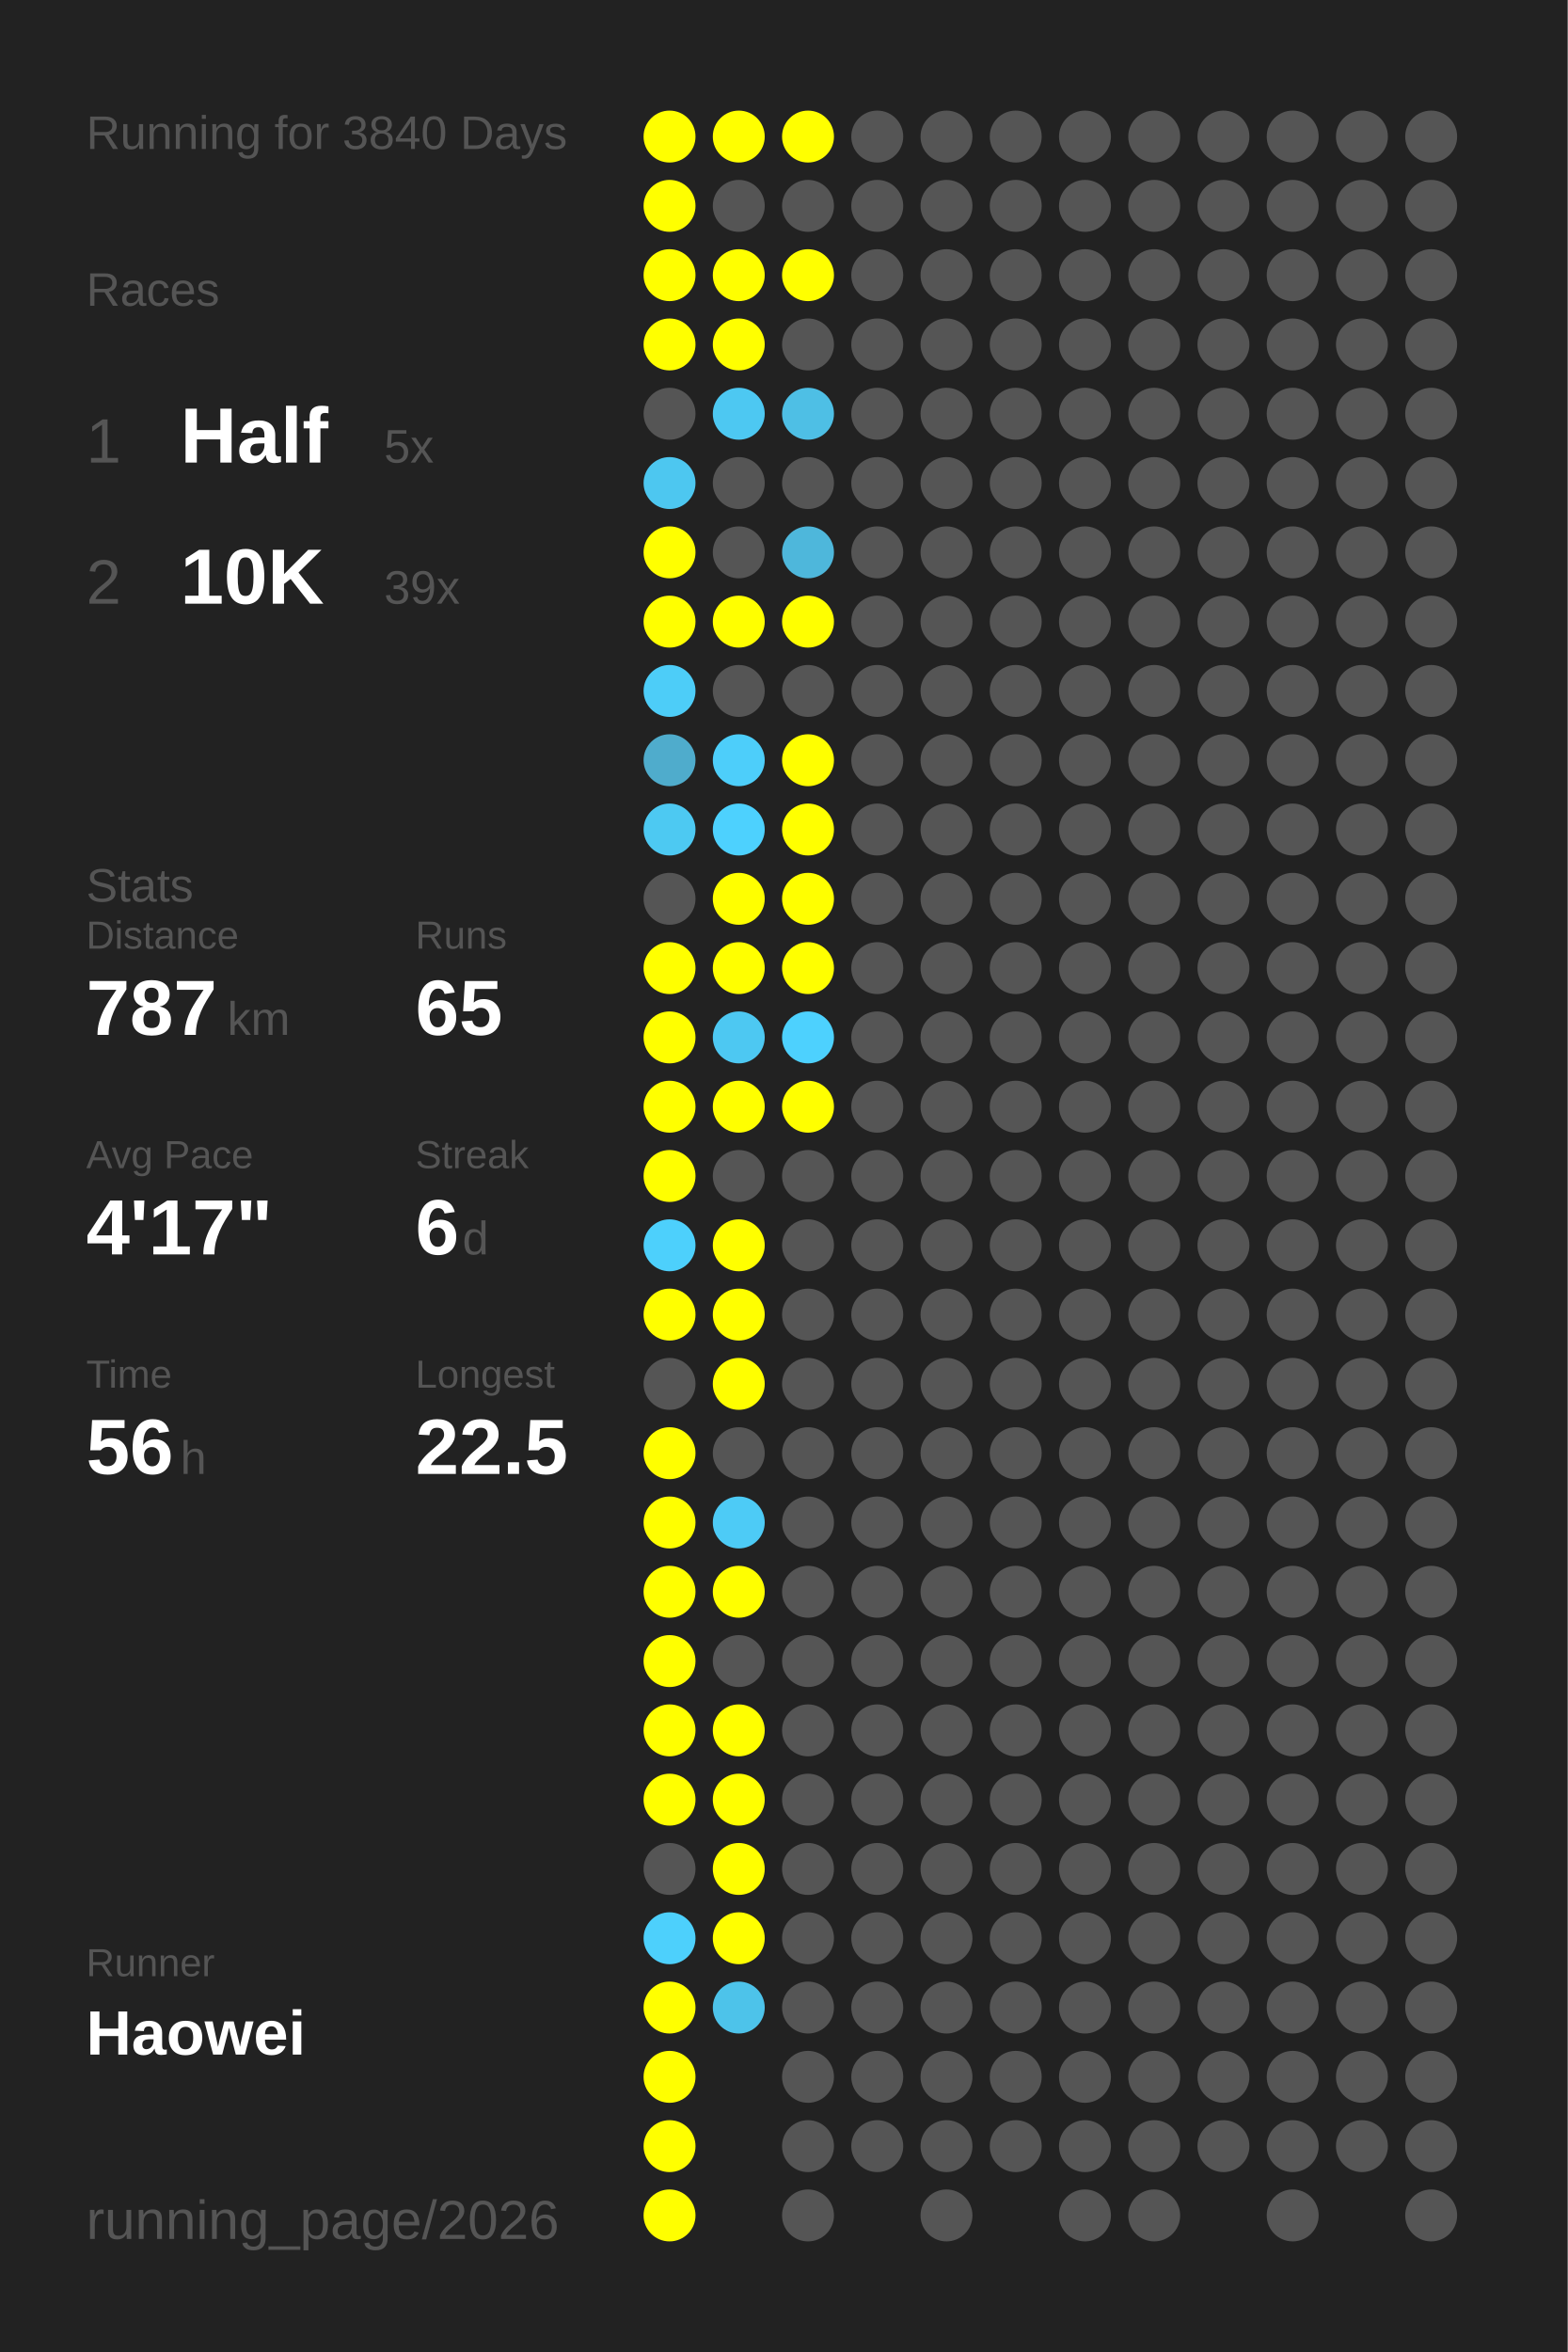
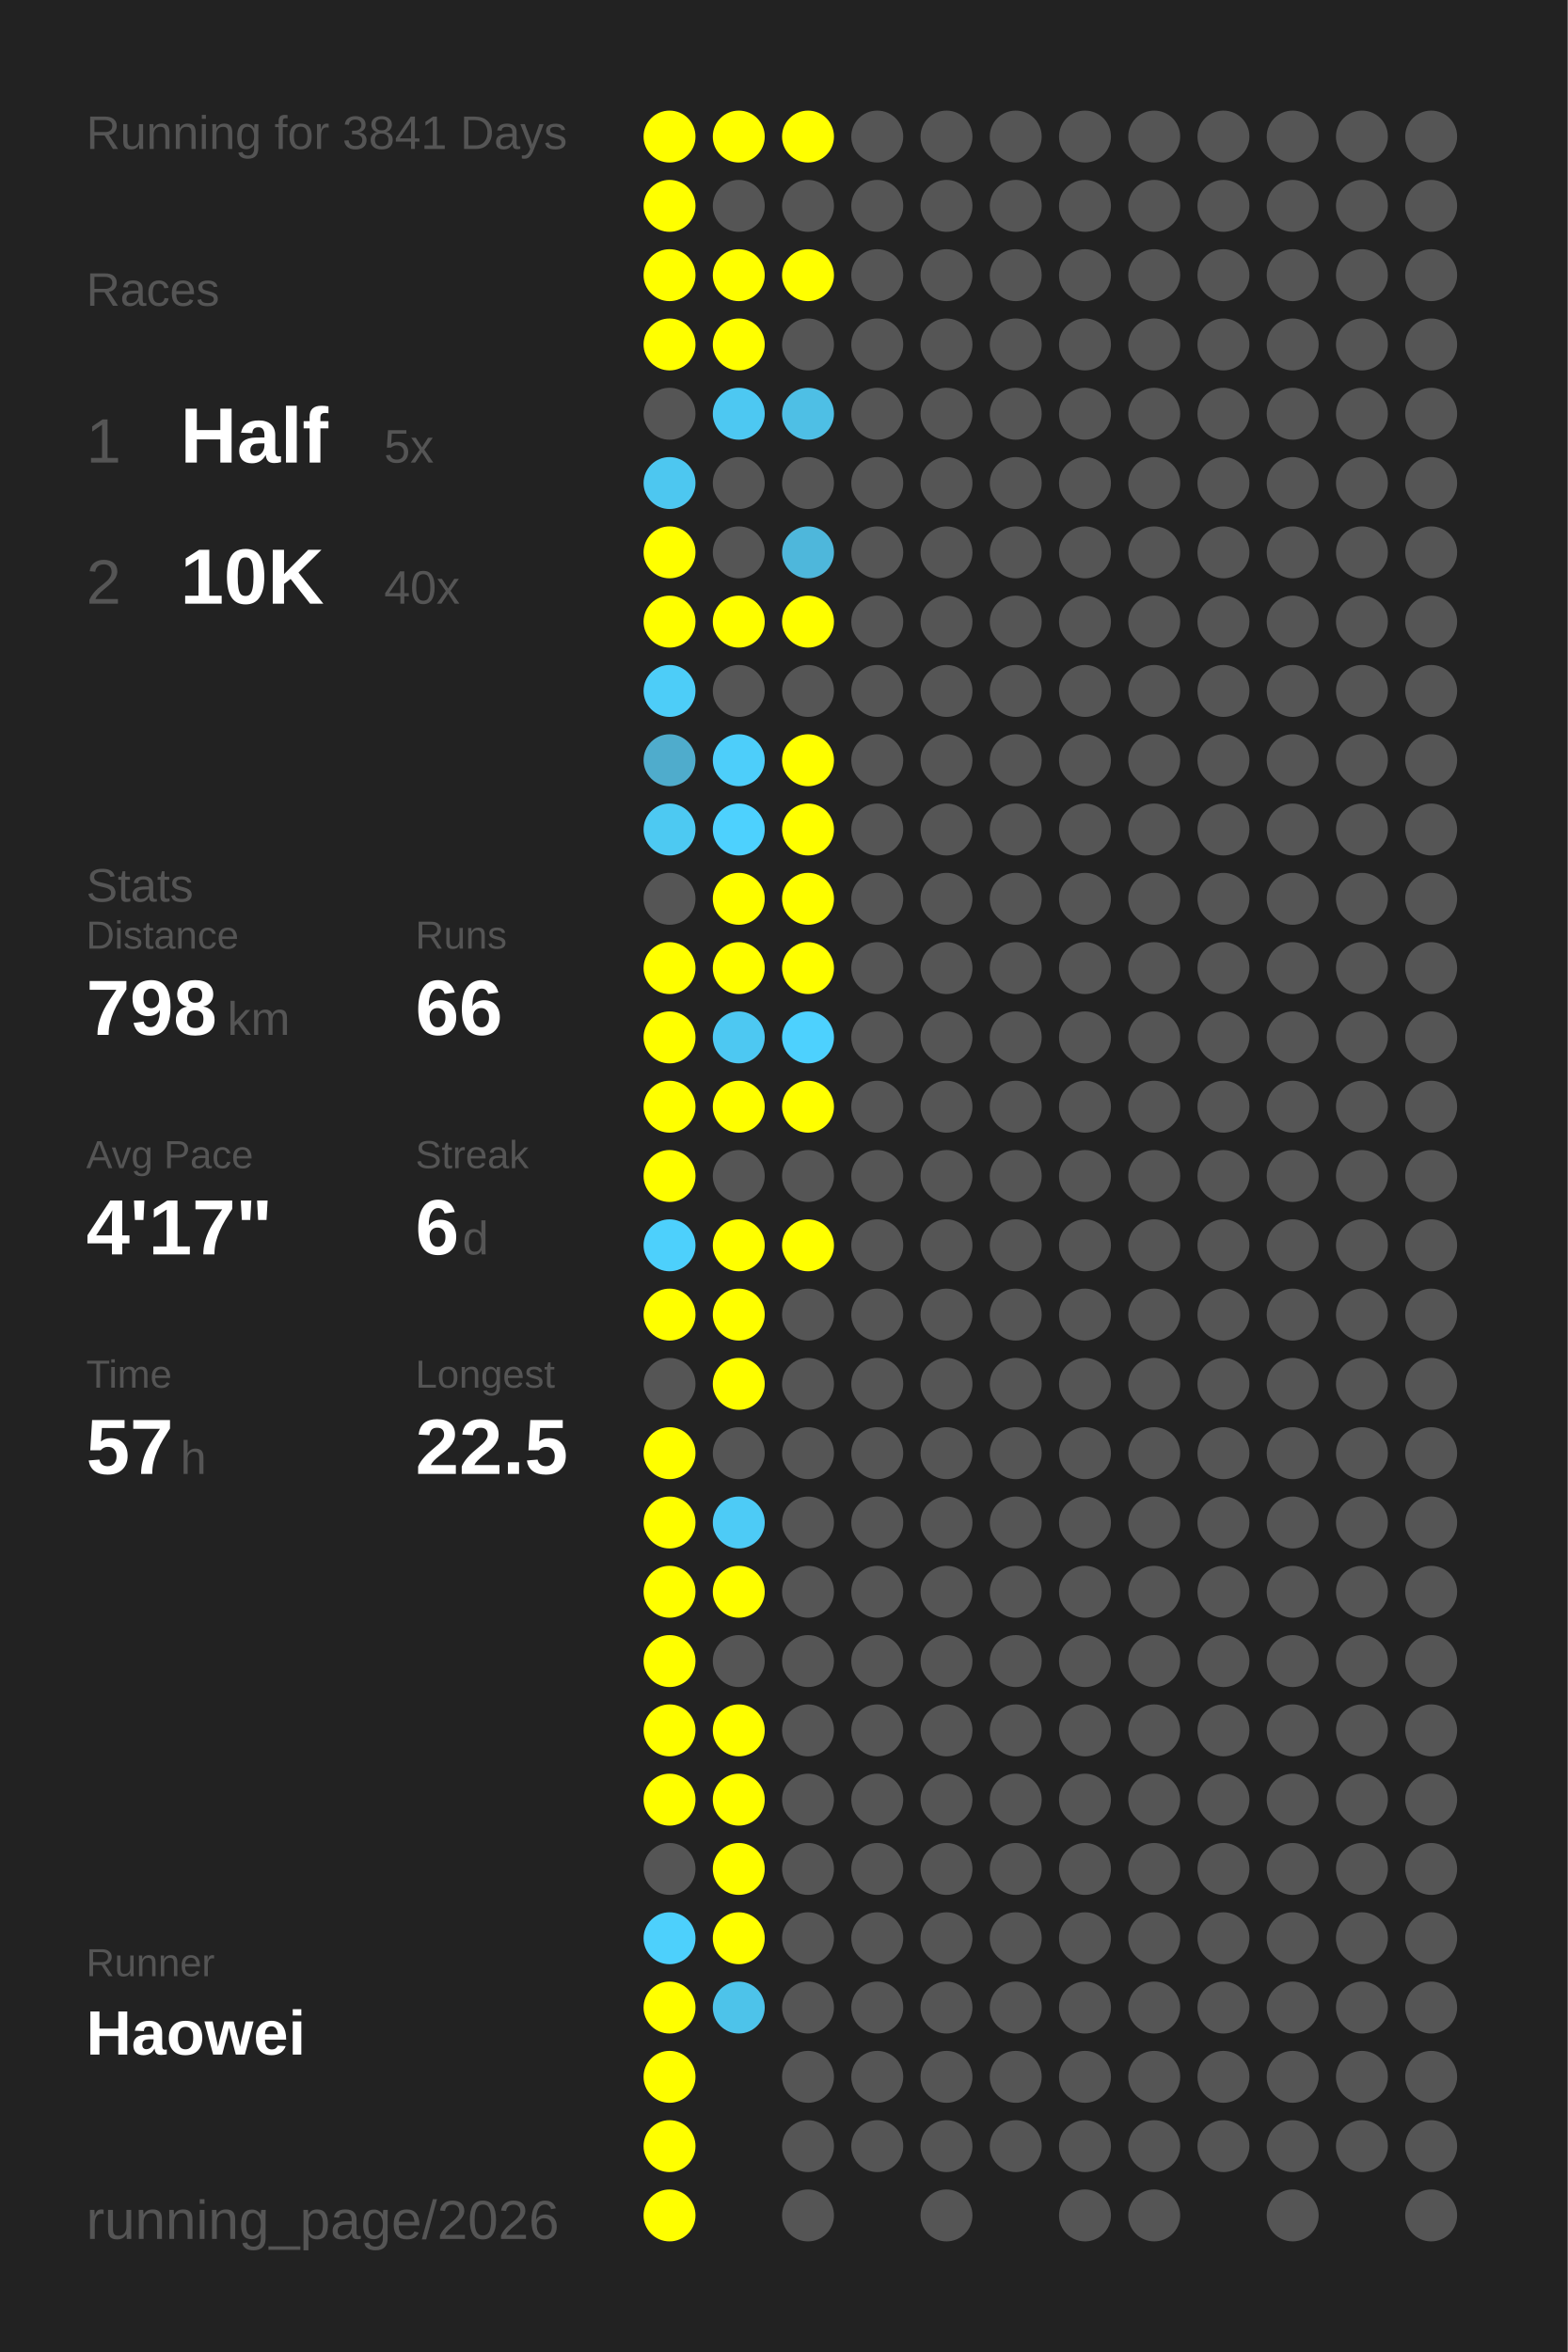
<svg xmlns="http://www.w3.org/2000/svg" baseProfile="full" height="300mm" version="1.1" viewBox="0,0,200,300" width="200mm">
  <defs />
  <rect fill="#222222" height="300" width="200" x="0" y="0" />
-   <text fill="#555555" style="font-size:6px; font-family:Arial;" x="11" y="19">Running for 3840 Days</text>
+   <text fill="#555555" style="font-size:6px; font-family:Arial;" x="11" y="19">Running for 3841 Days</text>
  <text fill="#555555" style="font-size:6px; font-family:Arial;" x="11" y="39">Races</text>
  <text fill="#555555" style="font-size:8px; font-family:Arial;" x="11" y="59">1</text>
  <text fill="#FFFFFF" style="font-size:10px; font-family:Arial; font-weight:bold;" x="23" y="59">Half</text>
  <text fill="#555555" style="font-size:6px; font-family:Arial;" x="49" y="59">5x</text>
  <text fill="#555555" style="font-size:8px; font-family:Arial;" x="11" y="77">2</text>
  <text fill="#FFFFFF" style="font-size:10px; font-family:Arial; font-weight:bold;" x="23" y="77">10K</text>
-   <text fill="#555555" style="font-size:6px; font-family:Arial;" x="49" y="77">39x</text>
+   <text fill="#555555" style="font-size:6px; font-family:Arial;" x="49" y="77">40x</text>
  <text fill="#555555" style="font-size:6px; font-family:Arial;" x="11" y="115">Stats</text>
  <text fill="#555555" style="font-size:5px; font-family:Arial;" x="11" y="121">Distance</text>
-   <text fill="#FFFFFF" style="font-size:10px; font-family:Arial; font-weight:bold;" x="11" y="132">787</text>
+   <text fill="#FFFFFF" style="font-size:10px; font-family:Arial; font-weight:bold;" x="11" y="132">798</text>
  <text fill="#555555" style="font-size:6px; font-family:Arial;" x="29" y="132">km</text>
  <text fill="#555555" style="font-size:5px; font-family:Arial;" x="53" y="121">Runs</text>
-   <text fill="#FFFFFF" style="font-size:10px; font-family:Arial; font-weight:bold;" x="53" y="132">65</text>
+   <text fill="#FFFFFF" style="font-size:10px; font-family:Arial; font-weight:bold;" x="53" y="132">66</text>
  <text fill="#555555" style="font-size:5px; font-family:Arial;" x="11" y="149">Avg Pace</text>
  <text fill="#FFFFFF" style="font-size:10px; font-family:Arial; font-weight:bold;" x="11" y="160">4'17"</text>
  <text fill="#555555" style="font-size:5px; font-family:Arial;" x="53" y="149">Streak</text>
  <text fill="#FFFFFF" style="font-size:10px; font-family:Arial; font-weight:bold;" x="53" y="160">6</text>
  <text fill="#555555" style="font-size:6px; font-family:Arial;" x="59" y="160">d</text>
  <text fill="#555555" style="font-size:5px; font-family:Arial;" x="11" y="177">Time</text>
-   <text fill="#FFFFFF" style="font-size:10px; font-family:Arial; font-weight:bold;" x="11" y="188">56</text>
+   <text fill="#FFFFFF" style="font-size:10px; font-family:Arial; font-weight:bold;" x="11" y="188">57</text>
  <text fill="#555555" style="font-size:6px; font-family:Arial;" x="23" y="188">h</text>
  <text fill="#555555" style="font-size:5px; font-family:Arial;" x="53" y="177">Longest</text>
  <text fill="#FFFFFF" style="font-size:10px; font-family:Arial; font-weight:bold;" x="53" y="188">22.5</text>
  <text fill="#555555" style="font-size:5px; font-family:Arial;" x="11" y="252.065">Runner</text>
  <text fill="#FFFFFF" style="font-size:8px; font-family:Arial; font-weight:bold;" x="11" y="262.065">Haowei</text>
  <text fill="#555555" style="font-size:7px; font-family:Arial;" x="11" y="285.581">running_page/2026</text>
  <circle cx="85.417" cy="17.419" fill="#FFFF00" r="3.312" />
  <circle cx="85.417" cy="26.258" fill="#FFFF00" r="3.312" />
  <circle cx="85.417" cy="35.097" fill="#FFFF00" r="3.312" />
  <circle cx="85.417" cy="43.935" fill="#FFFF00" r="3.312" />
  <circle cx="85.417" cy="52.774" fill="#555555" r="3.312" />
  <circle cx="85.417" cy="61.613" fill="#4dc7f0" r="3.312" />
  <circle cx="85.417" cy="70.452" fill="#FFFF00" r="3.312" />
  <circle cx="85.417" cy="79.29" fill="#FFFF00" r="3.312" />
  <circle cx="85.417" cy="88.129" fill="#4dcdf8" r="3.312" />
  <circle cx="85.417" cy="96.968" fill="#4faccc" r="3.312" />
  <circle cx="85.417" cy="105.806" fill="#4dc9f2" r="3.312" />
  <circle cx="85.417" cy="114.645" fill="#555555" r="3.312" />
  <circle cx="85.417" cy="123.484" fill="#FFFF00" r="3.312" />
  <circle cx="85.417" cy="132.323" fill="#FFFF00" r="3.312" />
  <circle cx="85.417" cy="141.161" fill="#FFFF00" r="3.312" />
  <circle cx="85.417" cy="150" fill="#FFFF00" r="3.312" />
  <circle cx="85.417" cy="158.839" fill="#4dd0fc" r="3.312" />
  <circle cx="85.417" cy="167.677" fill="#FFFF00" r="3.312" />
  <circle cx="85.417" cy="176.516" fill="#555555" r="3.312" />
  <circle cx="85.417" cy="185.355" fill="#FFFF00" r="3.312" />
  <circle cx="85.417" cy="194.194" fill="#FFFF00" r="3.312" />
  <circle cx="85.417" cy="203.032" fill="#FFFF00" r="3.312" />
  <circle cx="85.417" cy="211.871" fill="#FFFF00" r="3.312" />
  <circle cx="85.417" cy="220.71" fill="#FFFF00" r="3.312" />
  <circle cx="85.417" cy="229.548" fill="#FFFF00" r="3.312" />
  <circle cx="85.417" cy="238.387" fill="#555555" r="3.312" />
  <circle cx="85.417" cy="247.226" fill="#4dd0fc" r="3.312" />
  <circle cx="85.417" cy="256.065" fill="#FFFF00" r="3.312" />
  <circle cx="85.417" cy="264.903" fill="#FFFF00" r="3.312" />
  <circle cx="85.417" cy="273.742" fill="#FFFF00" r="3.312" />
  <circle cx="85.417" cy="282.581" fill="#FFFF00" r="3.312" />
  <circle cx="94.25" cy="17.419" fill="#FFFF00" r="3.312" />
  <circle cx="94.25" cy="26.258" fill="#555555" r="3.312" />
  <circle cx="94.25" cy="35.097" fill="#FFFF00" r="3.312" />
  <circle cx="94.25" cy="43.935" fill="#FFFF00" r="3.312" />
  <circle cx="94.25" cy="52.774" fill="#4dc8f2" r="3.312" />
  <circle cx="94.25" cy="61.613" fill="#555555" r="3.312" />
  <circle cx="94.25" cy="70.452" fill="#555555" r="3.312" />
  <circle cx="94.25" cy="79.29" fill="#FFFF00" r="3.312" />
  <circle cx="94.25" cy="88.129" fill="#555555" r="3.312" />
  <circle cx="94.25" cy="96.968" fill="#4dcefa" r="3.312" />
  <circle cx="94.25" cy="105.806" fill="#4dd1fe" r="3.312" />
  <circle cx="94.25" cy="114.645" fill="#FFFF00" r="3.312" />
  <circle cx="94.25" cy="123.484" fill="#FFFF00" r="3.312" />
  <circle cx="94.25" cy="132.323" fill="#4dc8f2" r="3.312" />
  <circle cx="94.25" cy="141.161" fill="#FFFF00" r="3.312" />
  <circle cx="94.25" cy="150" fill="#555555" r="3.312" />
  <circle cx="94.25" cy="158.839" fill="#FFFF00" r="3.312" />
  <circle cx="94.25" cy="167.677" fill="#FFFF00" r="3.312" />
  <circle cx="94.25" cy="176.516" fill="#FFFF00" r="3.312" />
  <circle cx="94.25" cy="185.355" fill="#555555" r="3.312" />
  <circle cx="94.25" cy="194.194" fill="#4dcbf6" r="3.312" />
  <circle cx="94.25" cy="203.032" fill="#FFFF00" r="3.312" />
  <circle cx="94.25" cy="211.871" fill="#555555" r="3.312" />
  <circle cx="94.25" cy="220.71" fill="#FFFF00" r="3.312" />
  <circle cx="94.25" cy="229.548" fill="#FFFF00" r="3.312" />
  <circle cx="94.25" cy="238.387" fill="#FFFF00" r="3.312" />
  <circle cx="94.25" cy="247.226" fill="#FFFF00" r="3.312" />
  <circle cx="94.25" cy="256.065" fill="#4dc3ea" r="3.312" />
  <circle cx="103.083" cy="17.419" fill="#FFFF00" r="3.312" />
  <circle cx="103.083" cy="26.258" fill="#555555" r="3.312" />
  <circle cx="103.083" cy="35.097" fill="#FFFF00" r="3.312" />
  <circle cx="103.083" cy="43.935" fill="#555555" r="3.312" />
  <circle cx="103.083" cy="52.774" fill="#4ebfe5" r="3.312" />
  <circle cx="103.083" cy="61.613" fill="#555555" r="3.312" />
  <circle cx="103.083" cy="70.452" fill="#4eb7db" r="3.312" />
  <circle cx="103.083" cy="79.29" fill="#FFFF00" r="3.312" />
  <circle cx="103.083" cy="88.129" fill="#555555" r="3.312" />
  <circle cx="103.083" cy="96.968" fill="#FFFF00" r="3.312" />
  <circle cx="103.083" cy="105.806" fill="#FFFF00" r="3.312" />
  <circle cx="103.083" cy="114.645" fill="#FFFF00" r="3.312" />
  <circle cx="103.083" cy="123.484" fill="#FFFF00" r="3.312" />
  <circle cx="103.083" cy="132.323" fill="#4dd1fe" r="3.312" />
  <circle cx="103.083" cy="141.161" fill="#FFFF00" r="3.312" />
  <circle cx="103.083" cy="150" fill="#555555" r="3.312" />
-   <circle cx="103.083" cy="158.839" fill="#555555" r="3.312" />
+   <circle cx="103.083" cy="158.839" fill="#FFFF00" r="3.312" />
  <circle cx="103.083" cy="167.677" fill="#555555" r="3.312" />
  <circle cx="103.083" cy="176.516" fill="#555555" r="3.312" />
  <circle cx="103.083" cy="185.355" fill="#555555" r="3.312" />
  <circle cx="103.083" cy="194.194" fill="#555555" r="3.312" />
  <circle cx="103.083" cy="203.032" fill="#555555" r="3.312" />
  <circle cx="103.083" cy="211.871" fill="#555555" r="3.312" />
  <circle cx="103.083" cy="220.71" fill="#555555" r="3.312" />
  <circle cx="103.083" cy="229.548" fill="#555555" r="3.312" />
  <circle cx="103.083" cy="238.387" fill="#555555" r="3.312" />
  <circle cx="103.083" cy="247.226" fill="#555555" r="3.312" />
  <circle cx="103.083" cy="256.065" fill="#555555" r="3.312" />
  <circle cx="103.083" cy="264.903" fill="#555555" r="3.312" />
  <circle cx="103.083" cy="273.742" fill="#555555" r="3.312" />
  <circle cx="103.083" cy="282.581" fill="#555555" r="3.312" />
  <circle cx="111.917" cy="17.419" fill="#555555" r="3.312" />
  <circle cx="111.917" cy="26.258" fill="#555555" r="3.312" />
  <circle cx="111.917" cy="35.097" fill="#555555" r="3.312" />
  <circle cx="111.917" cy="43.935" fill="#555555" r="3.312" />
  <circle cx="111.917" cy="52.774" fill="#555555" r="3.312" />
  <circle cx="111.917" cy="61.613" fill="#555555" r="3.312" />
  <circle cx="111.917" cy="70.452" fill="#555555" r="3.312" />
  <circle cx="111.917" cy="79.29" fill="#555555" r="3.312" />
  <circle cx="111.917" cy="88.129" fill="#555555" r="3.312" />
  <circle cx="111.917" cy="96.968" fill="#555555" r="3.312" />
  <circle cx="111.917" cy="105.806" fill="#555555" r="3.312" />
  <circle cx="111.917" cy="114.645" fill="#555555" r="3.312" />
  <circle cx="111.917" cy="123.484" fill="#555555" r="3.312" />
  <circle cx="111.917" cy="132.323" fill="#555555" r="3.312" />
  <circle cx="111.917" cy="141.161" fill="#555555" r="3.312" />
  <circle cx="111.917" cy="150" fill="#555555" r="3.312" />
  <circle cx="111.917" cy="158.839" fill="#555555" r="3.312" />
  <circle cx="111.917" cy="167.677" fill="#555555" r="3.312" />
  <circle cx="111.917" cy="176.516" fill="#555555" r="3.312" />
  <circle cx="111.917" cy="185.355" fill="#555555" r="3.312" />
  <circle cx="111.917" cy="194.194" fill="#555555" r="3.312" />
  <circle cx="111.917" cy="203.032" fill="#555555" r="3.312" />
  <circle cx="111.917" cy="211.871" fill="#555555" r="3.312" />
  <circle cx="111.917" cy="220.71" fill="#555555" r="3.312" />
  <circle cx="111.917" cy="229.548" fill="#555555" r="3.312" />
  <circle cx="111.917" cy="238.387" fill="#555555" r="3.312" />
  <circle cx="111.917" cy="247.226" fill="#555555" r="3.312" />
  <circle cx="111.917" cy="256.065" fill="#555555" r="3.312" />
  <circle cx="111.917" cy="264.903" fill="#555555" r="3.312" />
  <circle cx="111.917" cy="273.742" fill="#555555" r="3.312" />
  <circle cx="120.75" cy="17.419" fill="#555555" r="3.312" />
  <circle cx="120.75" cy="26.258" fill="#555555" r="3.312" />
  <circle cx="120.75" cy="35.097" fill="#555555" r="3.312" />
  <circle cx="120.75" cy="43.935" fill="#555555" r="3.312" />
  <circle cx="120.75" cy="52.774" fill="#555555" r="3.312" />
  <circle cx="120.75" cy="61.613" fill="#555555" r="3.312" />
  <circle cx="120.75" cy="70.452" fill="#555555" r="3.312" />
  <circle cx="120.75" cy="79.29" fill="#555555" r="3.312" />
  <circle cx="120.75" cy="88.129" fill="#555555" r="3.312" />
  <circle cx="120.75" cy="96.968" fill="#555555" r="3.312" />
  <circle cx="120.75" cy="105.806" fill="#555555" r="3.312" />
  <circle cx="120.75" cy="114.645" fill="#555555" r="3.312" />
  <circle cx="120.75" cy="123.484" fill="#555555" r="3.312" />
  <circle cx="120.75" cy="132.323" fill="#555555" r="3.312" />
  <circle cx="120.75" cy="141.161" fill="#555555" r="3.312" />
  <circle cx="120.75" cy="150" fill="#555555" r="3.312" />
  <circle cx="120.75" cy="158.839" fill="#555555" r="3.312" />
  <circle cx="120.75" cy="167.677" fill="#555555" r="3.312" />
  <circle cx="120.75" cy="176.516" fill="#555555" r="3.312" />
  <circle cx="120.75" cy="185.355" fill="#555555" r="3.312" />
  <circle cx="120.75" cy="194.194" fill="#555555" r="3.312" />
  <circle cx="120.75" cy="203.032" fill="#555555" r="3.312" />
  <circle cx="120.75" cy="211.871" fill="#555555" r="3.312" />
  <circle cx="120.75" cy="220.71" fill="#555555" r="3.312" />
  <circle cx="120.75" cy="229.548" fill="#555555" r="3.312" />
  <circle cx="120.75" cy="238.387" fill="#555555" r="3.312" />
  <circle cx="120.75" cy="247.226" fill="#555555" r="3.312" />
  <circle cx="120.75" cy="256.065" fill="#555555" r="3.312" />
  <circle cx="120.75" cy="264.903" fill="#555555" r="3.312" />
  <circle cx="120.75" cy="273.742" fill="#555555" r="3.312" />
  <circle cx="120.75" cy="282.581" fill="#555555" r="3.312" />
  <circle cx="129.583" cy="17.419" fill="#555555" r="3.312" />
  <circle cx="129.583" cy="26.258" fill="#555555" r="3.312" />
  <circle cx="129.583" cy="35.097" fill="#555555" r="3.312" />
  <circle cx="129.583" cy="43.935" fill="#555555" r="3.312" />
  <circle cx="129.583" cy="52.774" fill="#555555" r="3.312" />
  <circle cx="129.583" cy="61.613" fill="#555555" r="3.312" />
  <circle cx="129.583" cy="70.452" fill="#555555" r="3.312" />
  <circle cx="129.583" cy="79.29" fill="#555555" r="3.312" />
  <circle cx="129.583" cy="88.129" fill="#555555" r="3.312" />
  <circle cx="129.583" cy="96.968" fill="#555555" r="3.312" />
  <circle cx="129.583" cy="105.806" fill="#555555" r="3.312" />
  <circle cx="129.583" cy="114.645" fill="#555555" r="3.312" />
  <circle cx="129.583" cy="123.484" fill="#555555" r="3.312" />
  <circle cx="129.583" cy="132.323" fill="#555555" r="3.312" />
  <circle cx="129.583" cy="141.161" fill="#555555" r="3.312" />
  <circle cx="129.583" cy="150" fill="#555555" r="3.312" />
  <circle cx="129.583" cy="158.839" fill="#555555" r="3.312" />
  <circle cx="129.583" cy="167.677" fill="#555555" r="3.312" />
  <circle cx="129.583" cy="176.516" fill="#555555" r="3.312" />
  <circle cx="129.583" cy="185.355" fill="#555555" r="3.312" />
  <circle cx="129.583" cy="194.194" fill="#555555" r="3.312" />
  <circle cx="129.583" cy="203.032" fill="#555555" r="3.312" />
  <circle cx="129.583" cy="211.871" fill="#555555" r="3.312" />
  <circle cx="129.583" cy="220.71" fill="#555555" r="3.312" />
  <circle cx="129.583" cy="229.548" fill="#555555" r="3.312" />
  <circle cx="129.583" cy="238.387" fill="#555555" r="3.312" />
  <circle cx="129.583" cy="247.226" fill="#555555" r="3.312" />
  <circle cx="129.583" cy="256.065" fill="#555555" r="3.312" />
  <circle cx="129.583" cy="264.903" fill="#555555" r="3.312" />
  <circle cx="129.583" cy="273.742" fill="#555555" r="3.312" />
  <circle cx="138.417" cy="17.419" fill="#555555" r="3.312" />
  <circle cx="138.417" cy="26.258" fill="#555555" r="3.312" />
  <circle cx="138.417" cy="35.097" fill="#555555" r="3.312" />
  <circle cx="138.417" cy="43.935" fill="#555555" r="3.312" />
  <circle cx="138.417" cy="52.774" fill="#555555" r="3.312" />
  <circle cx="138.417" cy="61.613" fill="#555555" r="3.312" />
  <circle cx="138.417" cy="70.452" fill="#555555" r="3.312" />
  <circle cx="138.417" cy="79.29" fill="#555555" r="3.312" />
  <circle cx="138.417" cy="88.129" fill="#555555" r="3.312" />
  <circle cx="138.417" cy="96.968" fill="#555555" r="3.312" />
  <circle cx="138.417" cy="105.806" fill="#555555" r="3.312" />
  <circle cx="138.417" cy="114.645" fill="#555555" r="3.312" />
  <circle cx="138.417" cy="123.484" fill="#555555" r="3.312" />
  <circle cx="138.417" cy="132.323" fill="#555555" r="3.312" />
  <circle cx="138.417" cy="141.161" fill="#555555" r="3.312" />
  <circle cx="138.417" cy="150" fill="#555555" r="3.312" />
  <circle cx="138.417" cy="158.839" fill="#555555" r="3.312" />
  <circle cx="138.417" cy="167.677" fill="#555555" r="3.312" />
  <circle cx="138.417" cy="176.516" fill="#555555" r="3.312" />
  <circle cx="138.417" cy="185.355" fill="#555555" r="3.312" />
  <circle cx="138.417" cy="194.194" fill="#555555" r="3.312" />
  <circle cx="138.417" cy="203.032" fill="#555555" r="3.312" />
  <circle cx="138.417" cy="211.871" fill="#555555" r="3.312" />
  <circle cx="138.417" cy="220.71" fill="#555555" r="3.312" />
  <circle cx="138.417" cy="229.548" fill="#555555" r="3.312" />
  <circle cx="138.417" cy="238.387" fill="#555555" r="3.312" />
  <circle cx="138.417" cy="247.226" fill="#555555" r="3.312" />
  <circle cx="138.417" cy="256.065" fill="#555555" r="3.312" />
  <circle cx="138.417" cy="264.903" fill="#555555" r="3.312" />
  <circle cx="138.417" cy="273.742" fill="#555555" r="3.312" />
  <circle cx="138.417" cy="282.581" fill="#555555" r="3.312" />
  <circle cx="147.25" cy="17.419" fill="#555555" r="3.312" />
  <circle cx="147.25" cy="26.258" fill="#555555" r="3.312" />
  <circle cx="147.25" cy="35.097" fill="#555555" r="3.312" />
  <circle cx="147.25" cy="43.935" fill="#555555" r="3.312" />
  <circle cx="147.25" cy="52.774" fill="#555555" r="3.312" />
  <circle cx="147.25" cy="61.613" fill="#555555" r="3.312" />
  <circle cx="147.25" cy="70.452" fill="#555555" r="3.312" />
  <circle cx="147.25" cy="79.29" fill="#555555" r="3.312" />
  <circle cx="147.25" cy="88.129" fill="#555555" r="3.312" />
  <circle cx="147.25" cy="96.968" fill="#555555" r="3.312" />
  <circle cx="147.25" cy="105.806" fill="#555555" r="3.312" />
  <circle cx="147.25" cy="114.645" fill="#555555" r="3.312" />
  <circle cx="147.25" cy="123.484" fill="#555555" r="3.312" />
  <circle cx="147.25" cy="132.323" fill="#555555" r="3.312" />
  <circle cx="147.25" cy="141.161" fill="#555555" r="3.312" />
  <circle cx="147.25" cy="150" fill="#555555" r="3.312" />
  <circle cx="147.25" cy="158.839" fill="#555555" r="3.312" />
  <circle cx="147.25" cy="167.677" fill="#555555" r="3.312" />
  <circle cx="147.25" cy="176.516" fill="#555555" r="3.312" />
  <circle cx="147.25" cy="185.355" fill="#555555" r="3.312" />
  <circle cx="147.25" cy="194.194" fill="#555555" r="3.312" />
  <circle cx="147.25" cy="203.032" fill="#555555" r="3.312" />
  <circle cx="147.25" cy="211.871" fill="#555555" r="3.312" />
  <circle cx="147.25" cy="220.71" fill="#555555" r="3.312" />
  <circle cx="147.25" cy="229.548" fill="#555555" r="3.312" />
  <circle cx="147.25" cy="238.387" fill="#555555" r="3.312" />
  <circle cx="147.25" cy="247.226" fill="#555555" r="3.312" />
  <circle cx="147.25" cy="256.065" fill="#555555" r="3.312" />
  <circle cx="147.25" cy="264.903" fill="#555555" r="3.312" />
  <circle cx="147.25" cy="273.742" fill="#555555" r="3.312" />
  <circle cx="147.25" cy="282.581" fill="#555555" r="3.312" />
  <circle cx="156.083" cy="17.419" fill="#555555" r="3.312" />
  <circle cx="156.083" cy="26.258" fill="#555555" r="3.312" />
  <circle cx="156.083" cy="35.097" fill="#555555" r="3.312" />
  <circle cx="156.083" cy="43.935" fill="#555555" r="3.312" />
  <circle cx="156.083" cy="52.774" fill="#555555" r="3.312" />
  <circle cx="156.083" cy="61.613" fill="#555555" r="3.312" />
  <circle cx="156.083" cy="70.452" fill="#555555" r="3.312" />
  <circle cx="156.083" cy="79.29" fill="#555555" r="3.312" />
  <circle cx="156.083" cy="88.129" fill="#555555" r="3.312" />
  <circle cx="156.083" cy="96.968" fill="#555555" r="3.312" />
  <circle cx="156.083" cy="105.806" fill="#555555" r="3.312" />
  <circle cx="156.083" cy="114.645" fill="#555555" r="3.312" />
  <circle cx="156.083" cy="123.484" fill="#555555" r="3.312" />
  <circle cx="156.083" cy="132.323" fill="#555555" r="3.312" />
  <circle cx="156.083" cy="141.161" fill="#555555" r="3.312" />
  <circle cx="156.083" cy="150" fill="#555555" r="3.312" />
  <circle cx="156.083" cy="158.839" fill="#555555" r="3.312" />
  <circle cx="156.083" cy="167.677" fill="#555555" r="3.312" />
  <circle cx="156.083" cy="176.516" fill="#555555" r="3.312" />
  <circle cx="156.083" cy="185.355" fill="#555555" r="3.312" />
  <circle cx="156.083" cy="194.194" fill="#555555" r="3.312" />
  <circle cx="156.083" cy="203.032" fill="#555555" r="3.312" />
  <circle cx="156.083" cy="211.871" fill="#555555" r="3.312" />
  <circle cx="156.083" cy="220.71" fill="#555555" r="3.312" />
  <circle cx="156.083" cy="229.548" fill="#555555" r="3.312" />
  <circle cx="156.083" cy="238.387" fill="#555555" r="3.312" />
  <circle cx="156.083" cy="247.226" fill="#555555" r="3.312" />
  <circle cx="156.083" cy="256.065" fill="#555555" r="3.312" />
  <circle cx="156.083" cy="264.903" fill="#555555" r="3.312" />
  <circle cx="156.083" cy="273.742" fill="#555555" r="3.312" />
  <circle cx="164.917" cy="17.419" fill="#555555" r="3.312" />
  <circle cx="164.917" cy="26.258" fill="#555555" r="3.312" />
  <circle cx="164.917" cy="35.097" fill="#555555" r="3.312" />
  <circle cx="164.917" cy="43.935" fill="#555555" r="3.312" />
  <circle cx="164.917" cy="52.774" fill="#555555" r="3.312" />
  <circle cx="164.917" cy="61.613" fill="#555555" r="3.312" />
  <circle cx="164.917" cy="70.452" fill="#555555" r="3.312" />
  <circle cx="164.917" cy="79.29" fill="#555555" r="3.312" />
  <circle cx="164.917" cy="88.129" fill="#555555" r="3.312" />
  <circle cx="164.917" cy="96.968" fill="#555555" r="3.312" />
  <circle cx="164.917" cy="105.806" fill="#555555" r="3.312" />
  <circle cx="164.917" cy="114.645" fill="#555555" r="3.312" />
  <circle cx="164.917" cy="123.484" fill="#555555" r="3.312" />
  <circle cx="164.917" cy="132.323" fill="#555555" r="3.312" />
  <circle cx="164.917" cy="141.161" fill="#555555" r="3.312" />
  <circle cx="164.917" cy="150" fill="#555555" r="3.312" />
  <circle cx="164.917" cy="158.839" fill="#555555" r="3.312" />
  <circle cx="164.917" cy="167.677" fill="#555555" r="3.312" />
  <circle cx="164.917" cy="176.516" fill="#555555" r="3.312" />
  <circle cx="164.917" cy="185.355" fill="#555555" r="3.312" />
  <circle cx="164.917" cy="194.194" fill="#555555" r="3.312" />
  <circle cx="164.917" cy="203.032" fill="#555555" r="3.312" />
  <circle cx="164.917" cy="211.871" fill="#555555" r="3.312" />
  <circle cx="164.917" cy="220.71" fill="#555555" r="3.312" />
  <circle cx="164.917" cy="229.548" fill="#555555" r="3.312" />
  <circle cx="164.917" cy="238.387" fill="#555555" r="3.312" />
  <circle cx="164.917" cy="247.226" fill="#555555" r="3.312" />
  <circle cx="164.917" cy="256.065" fill="#555555" r="3.312" />
  <circle cx="164.917" cy="264.903" fill="#555555" r="3.312" />
  <circle cx="164.917" cy="273.742" fill="#555555" r="3.312" />
  <circle cx="164.917" cy="282.581" fill="#555555" r="3.312" />
  <circle cx="173.75" cy="17.419" fill="#555555" r="3.312" />
  <circle cx="173.75" cy="26.258" fill="#555555" r="3.312" />
  <circle cx="173.75" cy="35.097" fill="#555555" r="3.312" />
  <circle cx="173.75" cy="43.935" fill="#555555" r="3.312" />
  <circle cx="173.75" cy="52.774" fill="#555555" r="3.312" />
  <circle cx="173.75" cy="61.613" fill="#555555" r="3.312" />
  <circle cx="173.75" cy="70.452" fill="#555555" r="3.312" />
  <circle cx="173.75" cy="79.29" fill="#555555" r="3.312" />
  <circle cx="173.75" cy="88.129" fill="#555555" r="3.312" />
  <circle cx="173.75" cy="96.968" fill="#555555" r="3.312" />
  <circle cx="173.75" cy="105.806" fill="#555555" r="3.312" />
  <circle cx="173.75" cy="114.645" fill="#555555" r="3.312" />
  <circle cx="173.75" cy="123.484" fill="#555555" r="3.312" />
  <circle cx="173.75" cy="132.323" fill="#555555" r="3.312" />
  <circle cx="173.75" cy="141.161" fill="#555555" r="3.312" />
  <circle cx="173.75" cy="150" fill="#555555" r="3.312" />
  <circle cx="173.75" cy="158.839" fill="#555555" r="3.312" />
  <circle cx="173.75" cy="167.677" fill="#555555" r="3.312" />
  <circle cx="173.75" cy="176.516" fill="#555555" r="3.312" />
  <circle cx="173.75" cy="185.355" fill="#555555" r="3.312" />
  <circle cx="173.75" cy="194.194" fill="#555555" r="3.312" />
  <circle cx="173.75" cy="203.032" fill="#555555" r="3.312" />
  <circle cx="173.75" cy="211.871" fill="#555555" r="3.312" />
  <circle cx="173.75" cy="220.71" fill="#555555" r="3.312" />
  <circle cx="173.75" cy="229.548" fill="#555555" r="3.312" />
  <circle cx="173.75" cy="238.387" fill="#555555" r="3.312" />
  <circle cx="173.75" cy="247.226" fill="#555555" r="3.312" />
  <circle cx="173.75" cy="256.065" fill="#555555" r="3.312" />
  <circle cx="173.75" cy="264.903" fill="#555555" r="3.312" />
  <circle cx="173.75" cy="273.742" fill="#555555" r="3.312" />
  <circle cx="182.583" cy="17.419" fill="#555555" r="3.312" />
  <circle cx="182.583" cy="26.258" fill="#555555" r="3.312" />
  <circle cx="182.583" cy="35.097" fill="#555555" r="3.312" />
  <circle cx="182.583" cy="43.935" fill="#555555" r="3.312" />
  <circle cx="182.583" cy="52.774" fill="#555555" r="3.312" />
  <circle cx="182.583" cy="61.613" fill="#555555" r="3.312" />
  <circle cx="182.583" cy="70.452" fill="#555555" r="3.312" />
  <circle cx="182.583" cy="79.29" fill="#555555" r="3.312" />
  <circle cx="182.583" cy="88.129" fill="#555555" r="3.312" />
  <circle cx="182.583" cy="96.968" fill="#555555" r="3.312" />
  <circle cx="182.583" cy="105.806" fill="#555555" r="3.312" />
  <circle cx="182.583" cy="114.645" fill="#555555" r="3.312" />
  <circle cx="182.583" cy="123.484" fill="#555555" r="3.312" />
  <circle cx="182.583" cy="132.323" fill="#555555" r="3.312" />
  <circle cx="182.583" cy="141.161" fill="#555555" r="3.312" />
  <circle cx="182.583" cy="150" fill="#555555" r="3.312" />
  <circle cx="182.583" cy="158.839" fill="#555555" r="3.312" />
  <circle cx="182.583" cy="167.677" fill="#555555" r="3.312" />
  <circle cx="182.583" cy="176.516" fill="#555555" r="3.312" />
  <circle cx="182.583" cy="185.355" fill="#555555" r="3.312" />
  <circle cx="182.583" cy="194.194" fill="#555555" r="3.312" />
  <circle cx="182.583" cy="203.032" fill="#555555" r="3.312" />
  <circle cx="182.583" cy="211.871" fill="#555555" r="3.312" />
  <circle cx="182.583" cy="220.71" fill="#555555" r="3.312" />
  <circle cx="182.583" cy="229.548" fill="#555555" r="3.312" />
  <circle cx="182.583" cy="238.387" fill="#555555" r="3.312" />
  <circle cx="182.583" cy="247.226" fill="#555555" r="3.312" />
  <circle cx="182.583" cy="256.065" fill="#555555" r="3.312" />
  <circle cx="182.583" cy="264.903" fill="#555555" r="3.312" />
  <circle cx="182.583" cy="273.742" fill="#555555" r="3.312" />
  <circle cx="182.583" cy="282.581" fill="#555555" r="3.312" />
</svg>
